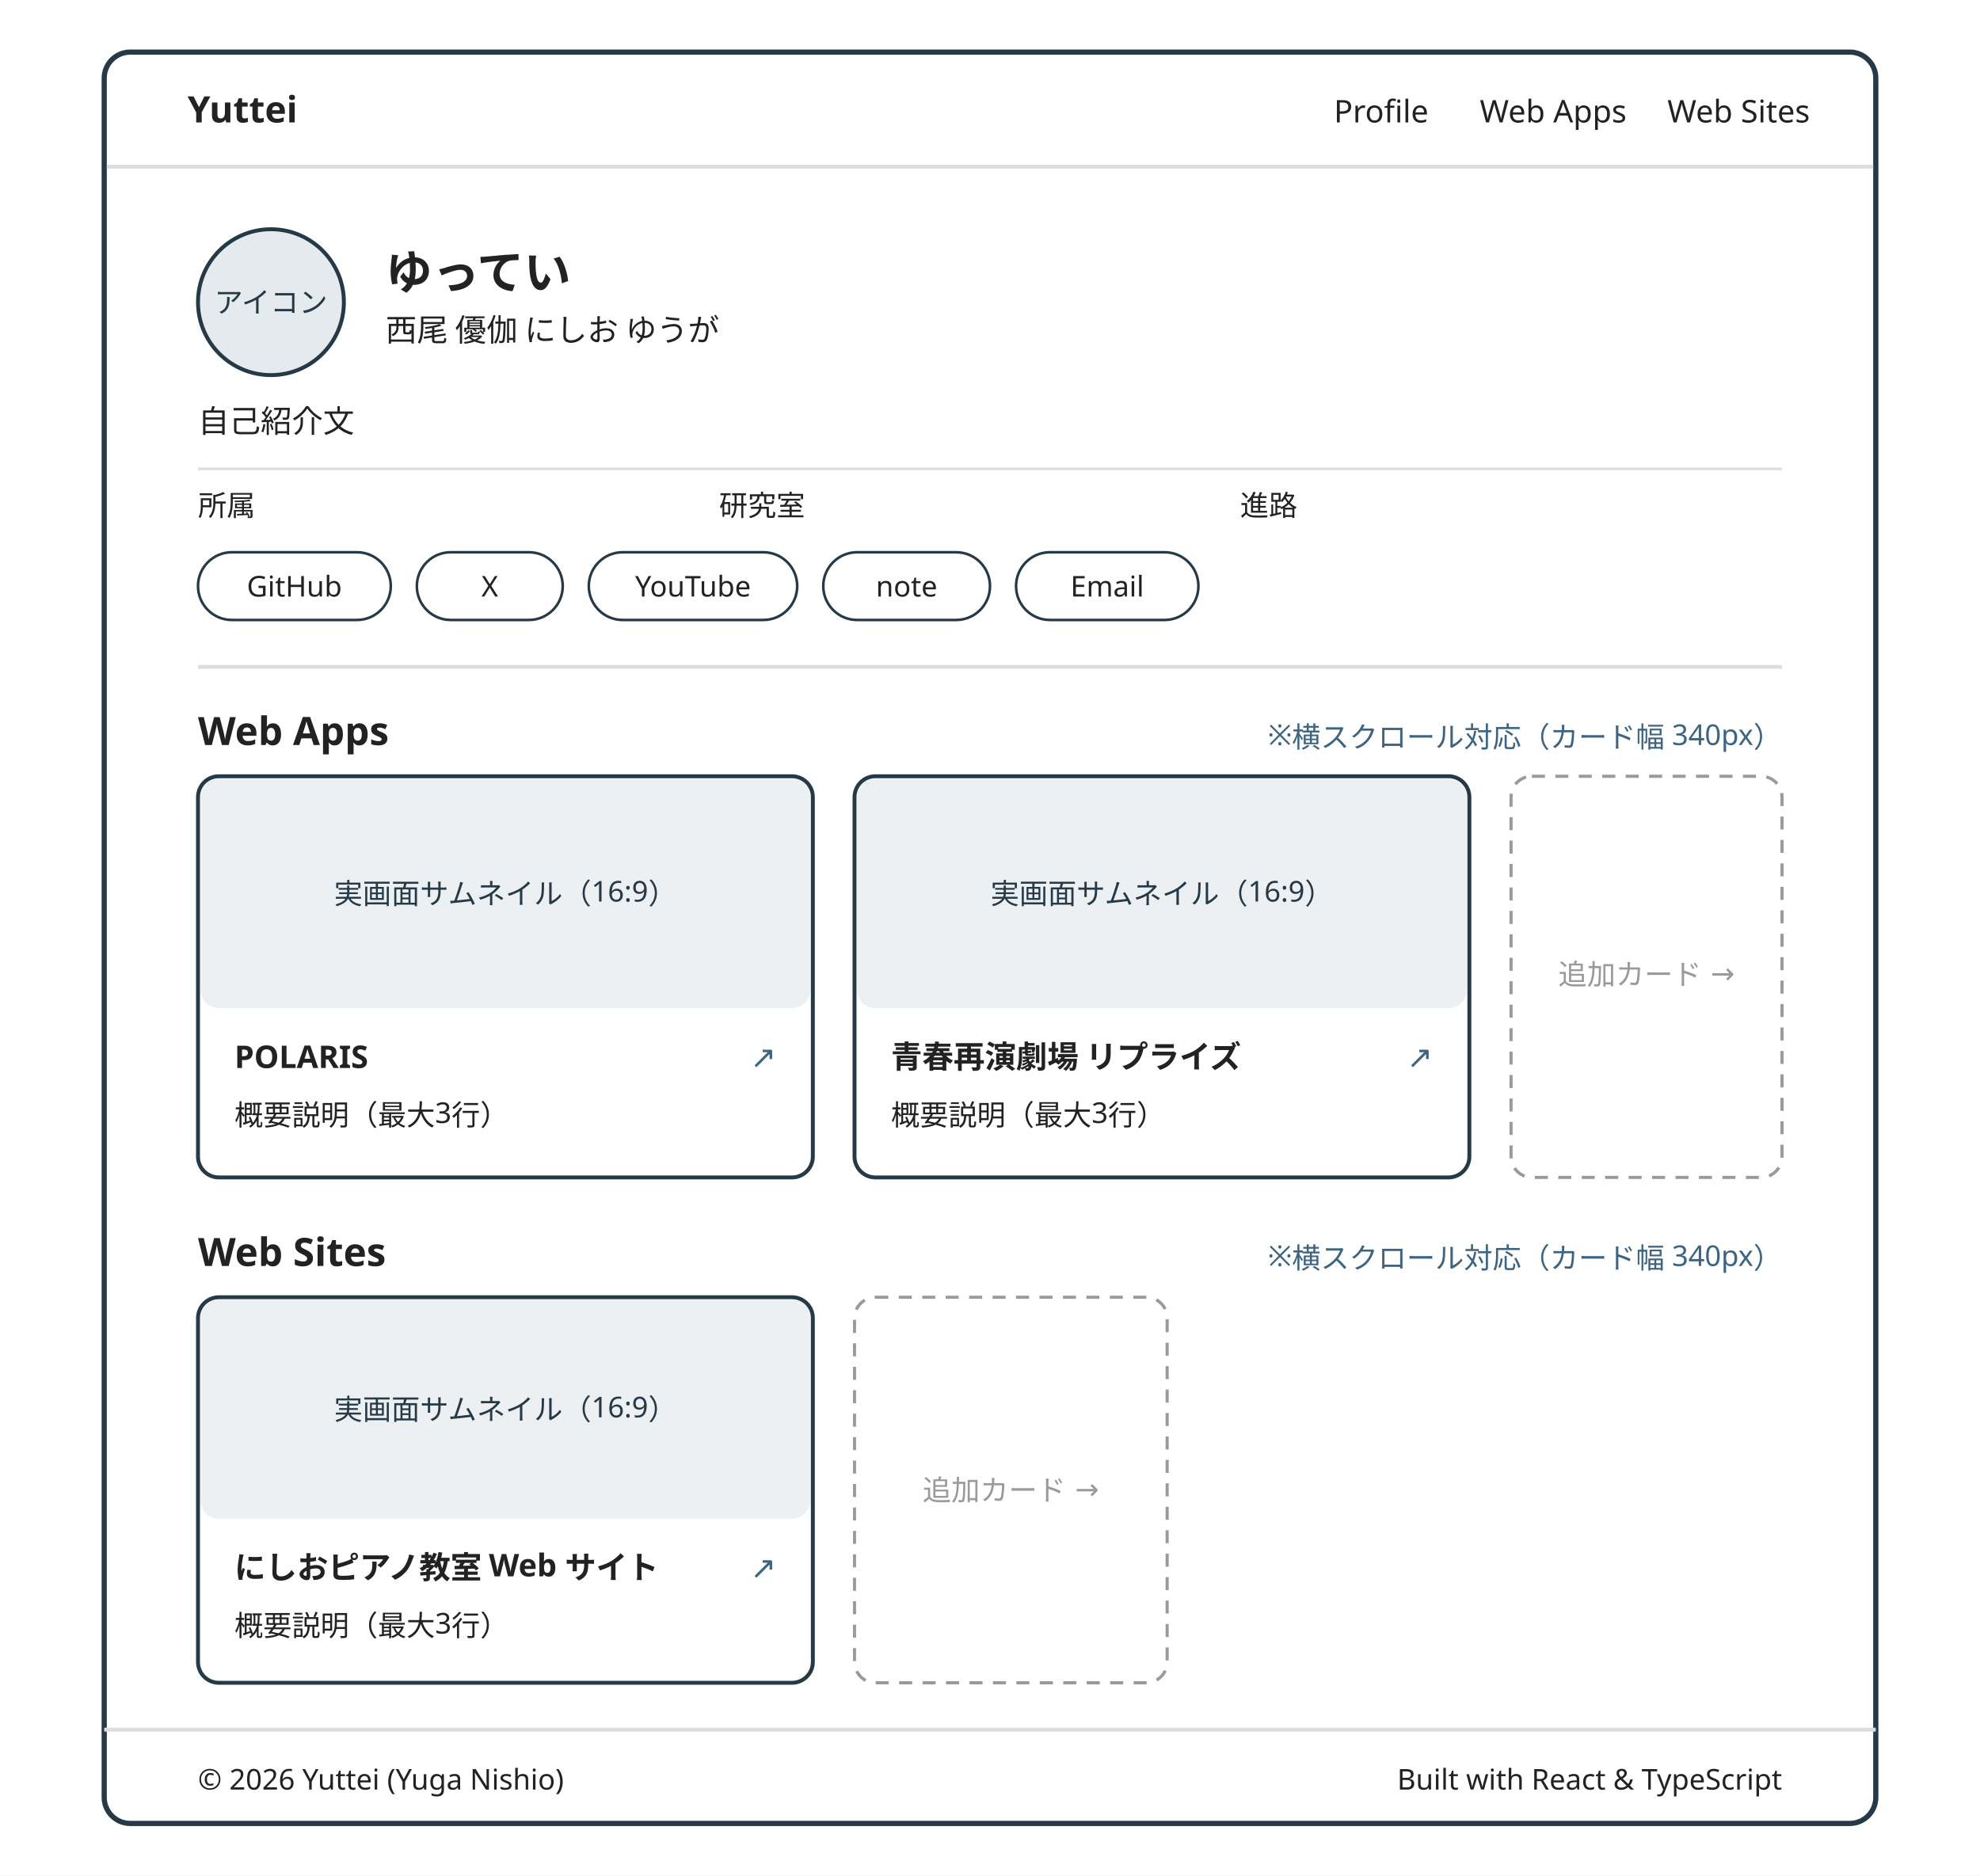
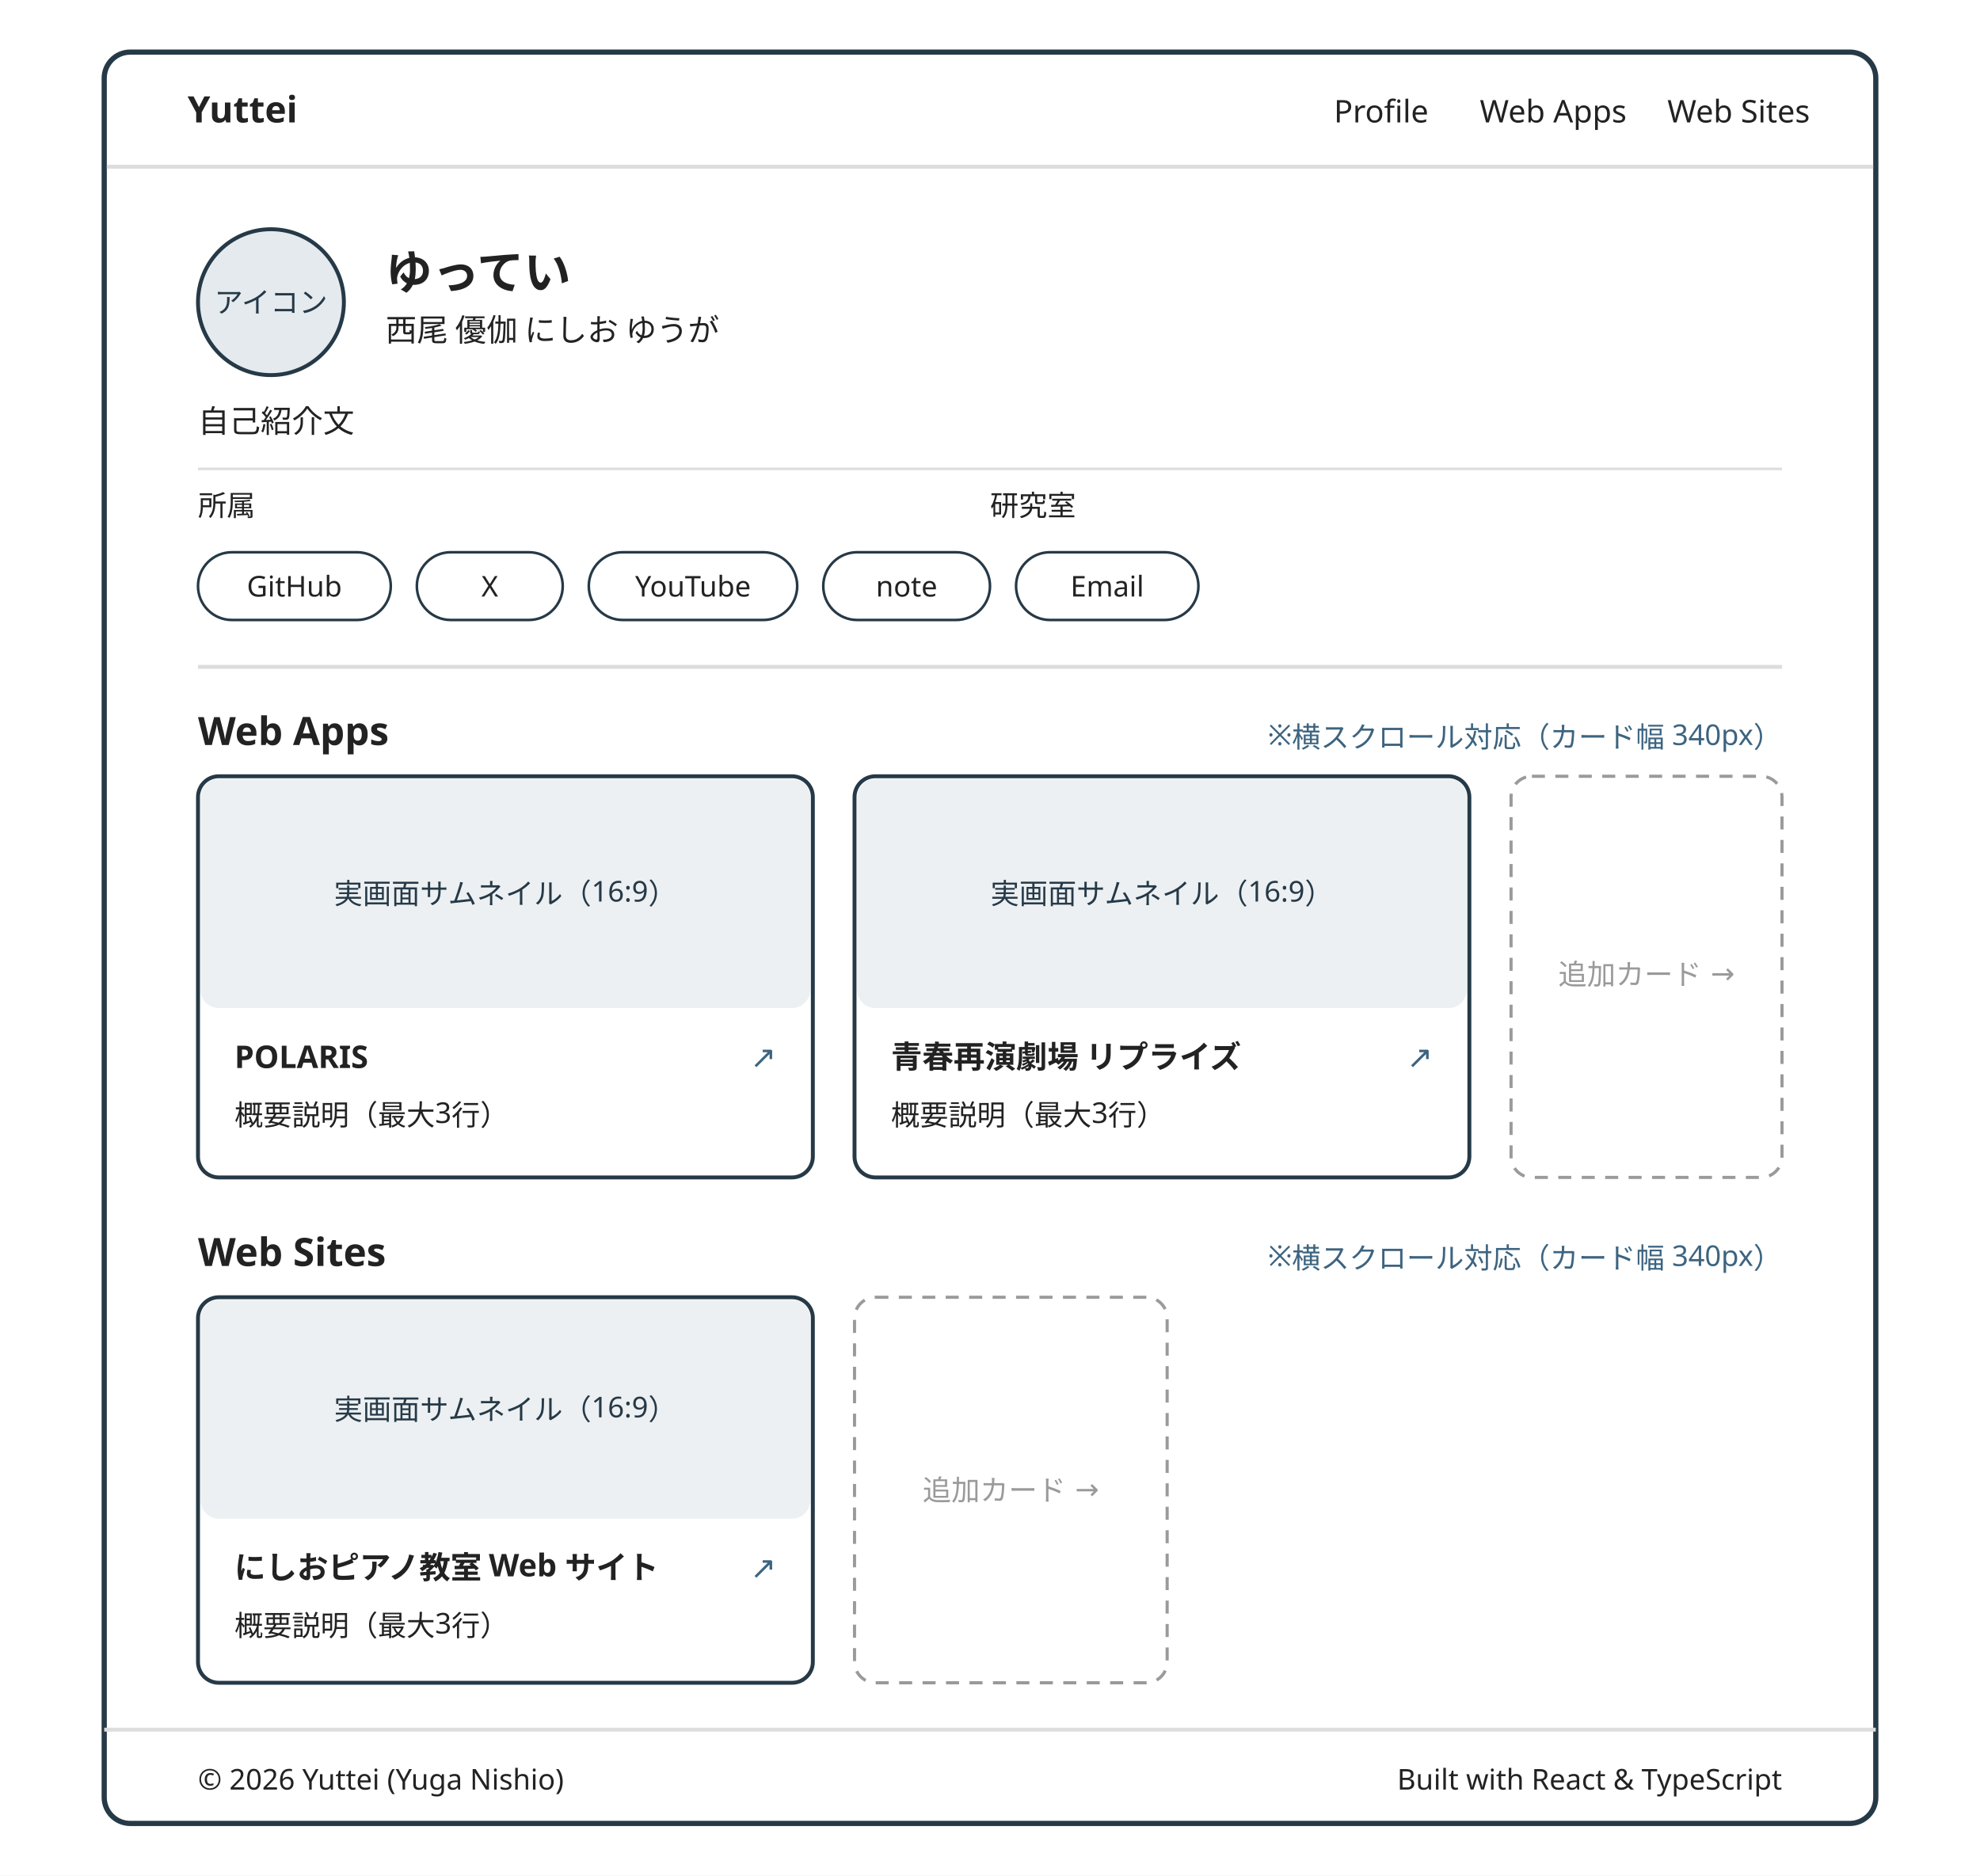
<svg xmlns="http://www.w3.org/2000/svg" viewBox="0 0 760 720" fill="none">
  <rect width="760" height="720" fill="#FFFFFF" />
  <rect x="40" y="20" width="680" height="680" rx="10" fill="#FFFFFF" stroke="#263947" stroke-width="2" />
  <line x1="41" y1="64" x2="719" y2="64" stroke="#DDDDDD" stroke-width="1.5" />
  <text x="72" y="47" font-family="sans-serif" font-size="14" font-weight="700" fill="#222222">Yuttei</text>
  <text x="512" y="47" font-family="sans-serif" font-size="12" fill="#222222">Profile</text>
  <text x="568" y="47" font-family="sans-serif" font-size="12" fill="#222222">Web Apps</text>
  <text x="640" y="47" font-family="sans-serif" font-size="12" fill="#222222">Web Sites</text>
  <circle cx="104" cy="116" r="28" fill="#3D6480" fill-opacity="0.14" stroke="#263947" stroke-width="1.5" />
  <text x="104" y="120" text-anchor="middle" font-family="sans-serif" font-size="11" fill="#263947">アイコン</text>
  <text x="148" y="111" font-family="sans-serif" font-size="18" font-weight="700" fill="#222222">ゆってい</text>
  <text x="148" y="131" font-family="sans-serif" font-size="12" fill="#222222">西尾 優伽  にしお ゆうが</text>
  <text x="76" y="166" font-family="sans-serif" font-size="12" fill="#222222">自己紹介文</text>
  <line x1="76" y1="180" x2="684" y2="180" stroke="#DDDDDD" stroke-width="1" />
  <text x="76" y="198" font-family="sans-serif" font-size="11" fill="#222222">所属</text>
-   <text x="276" y="198" font-family="sans-serif" font-size="11" fill="#222222">研究室</text>
-   <text x="476" y="198" font-family="sans-serif" font-size="11" fill="#222222">進路</text>
+   <text x="380" y="198" font-family="sans-serif" font-size="11" fill="#222222">研究室</text>
  <rect x="76" y="212" width="74" height="26" rx="13" fill="#FFFFFF" stroke="#263947" stroke-width="1" />
  <text x="113" y="229" text-anchor="middle" font-family="sans-serif" font-size="11" fill="#222222">GitHub</text>
  <rect x="160" y="212" width="56" height="26" rx="13" fill="#FFFFFF" stroke="#263947" stroke-width="1" />
  <text x="188" y="229" text-anchor="middle" font-family="sans-serif" font-size="11" fill="#222222">X</text>
  <rect x="226" y="212" width="80" height="26" rx="13" fill="#FFFFFF" stroke="#263947" stroke-width="1" />
  <text x="266" y="229" text-anchor="middle" font-family="sans-serif" font-size="11" fill="#222222">YouTube</text>
  <rect x="316" y="212" width="64" height="26" rx="13" fill="#FFFFFF" stroke="#263947" stroke-width="1" />
  <text x="348" y="229" text-anchor="middle" font-family="sans-serif" font-size="11" fill="#222222">note</text>
  <rect x="390" y="212" width="70" height="26" rx="13" fill="#FFFFFF" stroke="#263947" stroke-width="1" />
  <text x="425" y="229" text-anchor="middle" font-family="sans-serif" font-size="11" fill="#222222">Email</text>
  <line x1="76" y1="256" x2="684" y2="256" stroke="#DDDDDD" stroke-width="1.5" />
  <text x="76" y="286" font-family="sans-serif" font-size="15" font-weight="700" fill="#222222">Web Apps</text>
  <text x="684" y="286" text-anchor="end" font-family="sans-serif" font-size="11" fill="#3D6480">※横スクロール対応（カード幅 340px）</text>
  <rect x="76" y="298" width="236" height="154" rx="8" fill="#FFFFFF" stroke="#263947" stroke-width="1.5" />
  <rect x="77" y="299" width="234" height="88" rx="7" fill="#3D6480" fill-opacity="0.1" />
  <text x="194" y="347" text-anchor="middle" font-family="sans-serif" font-size="11" fill="#263947">実画面サムネイル（16:9）</text>
  <text x="90" y="410" font-family="sans-serif" font-size="12" font-weight="700" fill="#222222">POLARIS</text>
  <text x="298" y="410" text-anchor="end" font-family="sans-serif" font-size="12" fill="#3D6480">↗</text>
  <text x="90" y="432" font-family="sans-serif" font-size="11" fill="#222222">概要説明（最大3行）</text>
  <rect x="328" y="298" width="236" height="154" rx="8" fill="#FFFFFF" stroke="#263947" stroke-width="1.5" />
  <rect x="329" y="299" width="234" height="88" rx="7" fill="#3D6480" fill-opacity="0.1" />
  <text x="446" y="347" text-anchor="middle" font-family="sans-serif" font-size="11" fill="#263947">実画面サムネイル（16:9）</text>
  <text x="342" y="410" font-family="sans-serif" font-size="12" font-weight="700" fill="#222222">青春再演劇場 リプライズ</text>
  <text x="550" y="410" text-anchor="end" font-family="sans-serif" font-size="12" fill="#3D6480">↗</text>
  <text x="342" y="432" font-family="sans-serif" font-size="11" fill="#222222">概要説明（最大3行）</text>
  <rect x="580" y="298" width="104" height="154" rx="8" fill="#FFFFFF" stroke="#9A9A9A" stroke-width="1.2" stroke-dasharray="5 4" />
  <text x="632" y="378" text-anchor="middle" font-family="sans-serif" font-size="11" fill="#9A9A9A">追加カード →</text>
  <text x="76" y="486" font-family="sans-serif" font-size="15" font-weight="700" fill="#222222">Web Sites</text>
  <text x="684" y="486" text-anchor="end" font-family="sans-serif" font-size="11" fill="#3D6480">※横スクロール対応（カード幅 340px）</text>
  <rect x="76" y="498" width="236" height="148" rx="8" fill="#FFFFFF" stroke="#263947" stroke-width="1.5" />
  <rect x="77" y="499" width="234" height="84" rx="7" fill="#3D6480" fill-opacity="0.1" />
  <text x="194" y="545" text-anchor="middle" font-family="sans-serif" font-size="11" fill="#263947">実画面サムネイル（16:9）</text>
  <text x="90" y="606" font-family="sans-serif" font-size="12" font-weight="700" fill="#222222">にしおピアノ教室 Web サイト</text>
  <text x="298" y="606" text-anchor="end" font-family="sans-serif" font-size="12" fill="#3D6480">↗</text>
  <text x="90" y="628" font-family="sans-serif" font-size="11" fill="#222222">概要説明（最大3行）</text>
  <rect x="328" y="498" width="120" height="148" rx="8" fill="#FFFFFF" stroke="#9A9A9A" stroke-width="1.2" stroke-dasharray="5 4" />
  <text x="388" y="576" text-anchor="middle" font-family="sans-serif" font-size="11" fill="#9A9A9A">追加カード →</text>
  <line x1="40" y1="664" x2="720" y2="664" stroke="#DDDDDD" stroke-width="1.5" />
  <text x="76" y="687" font-family="sans-serif" font-size="11" fill="#222222">© 2026 Yuttei (Yuga Nishio)</text>
  <text x="684" y="687" text-anchor="end" font-family="sans-serif" font-size="11" fill="#222222">Built with React &amp; TypeScript</text>
</svg>
